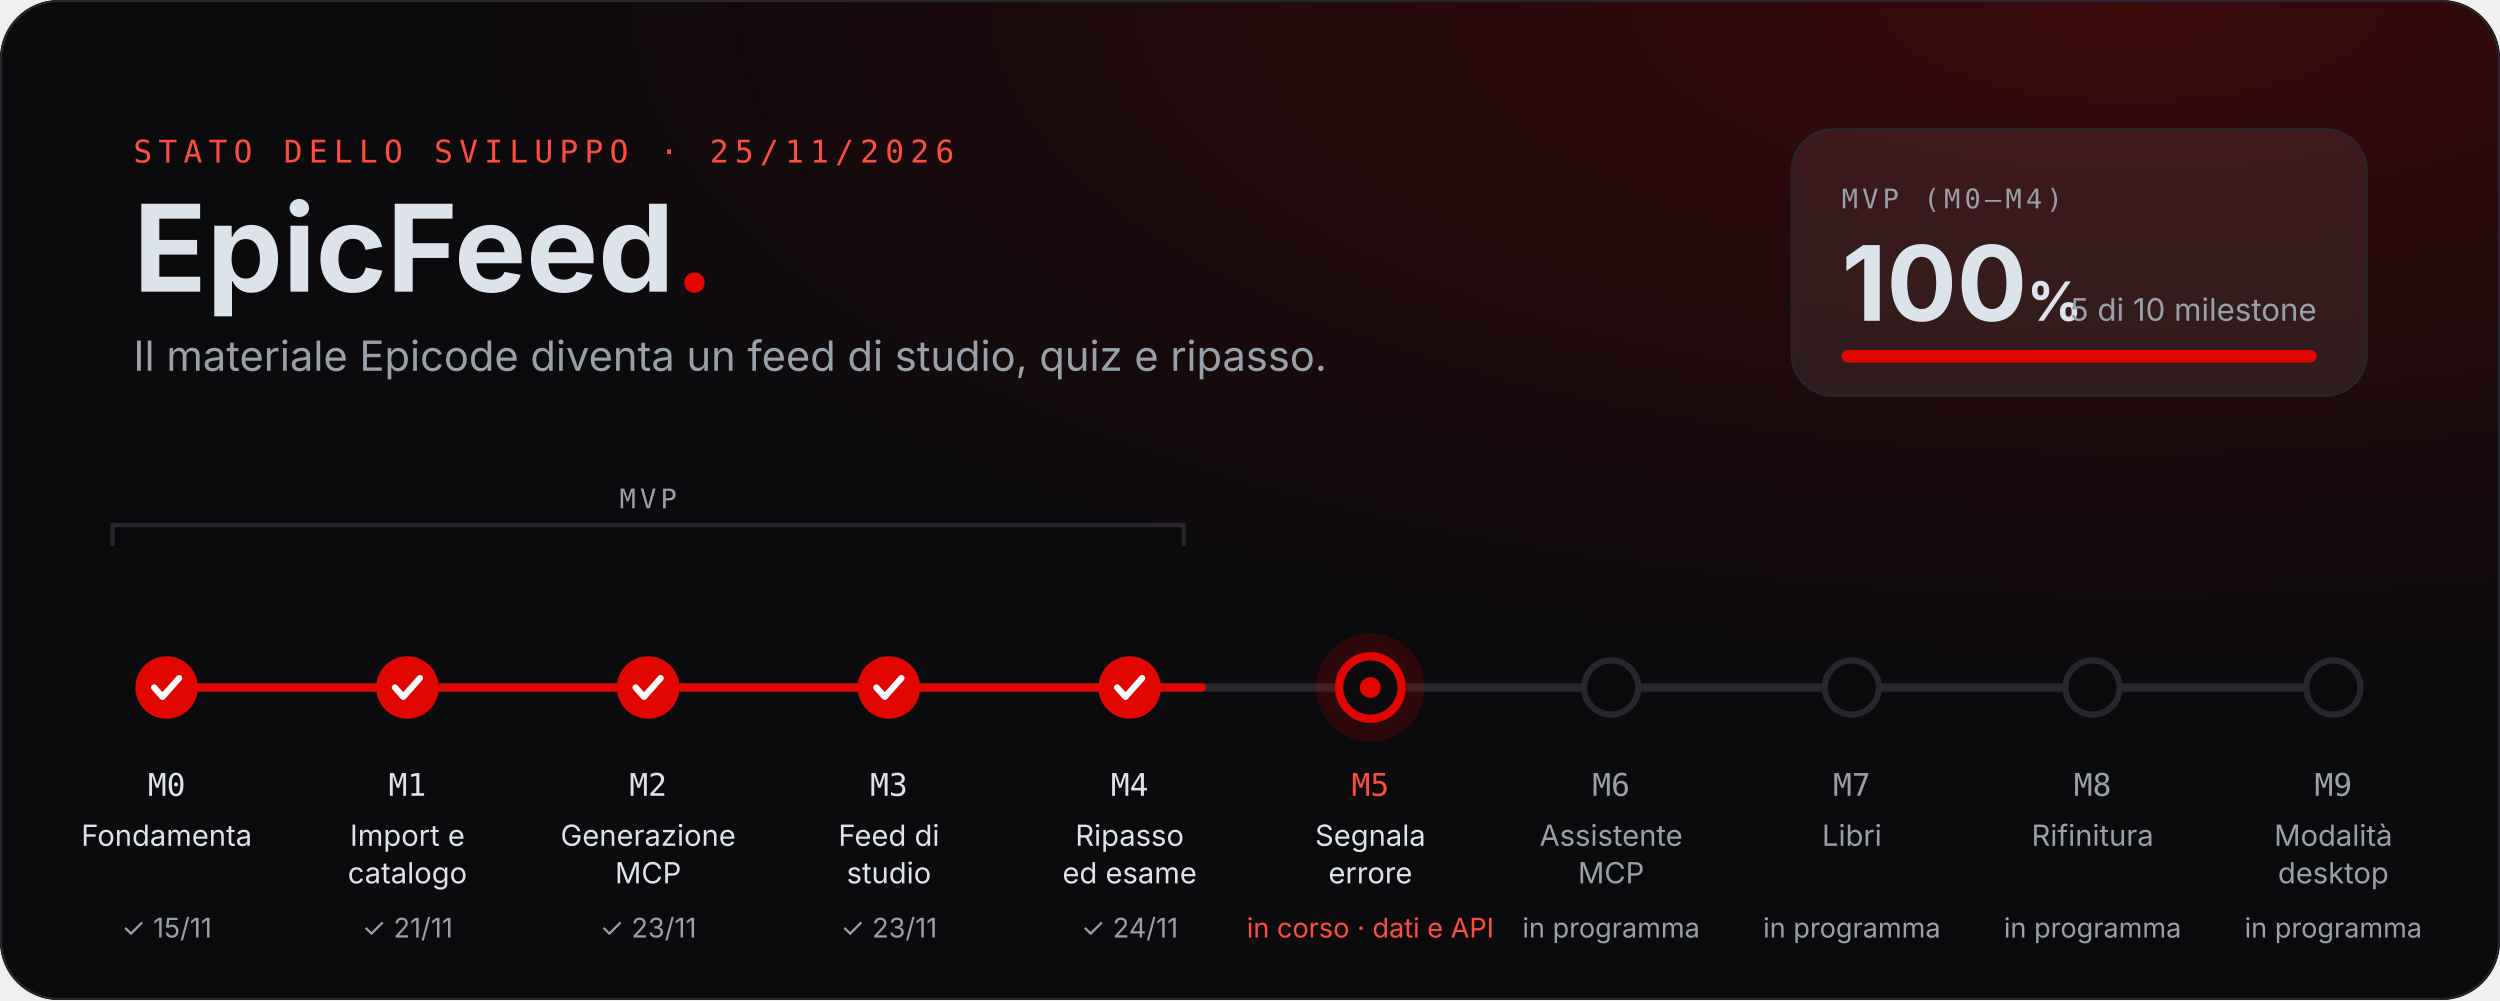
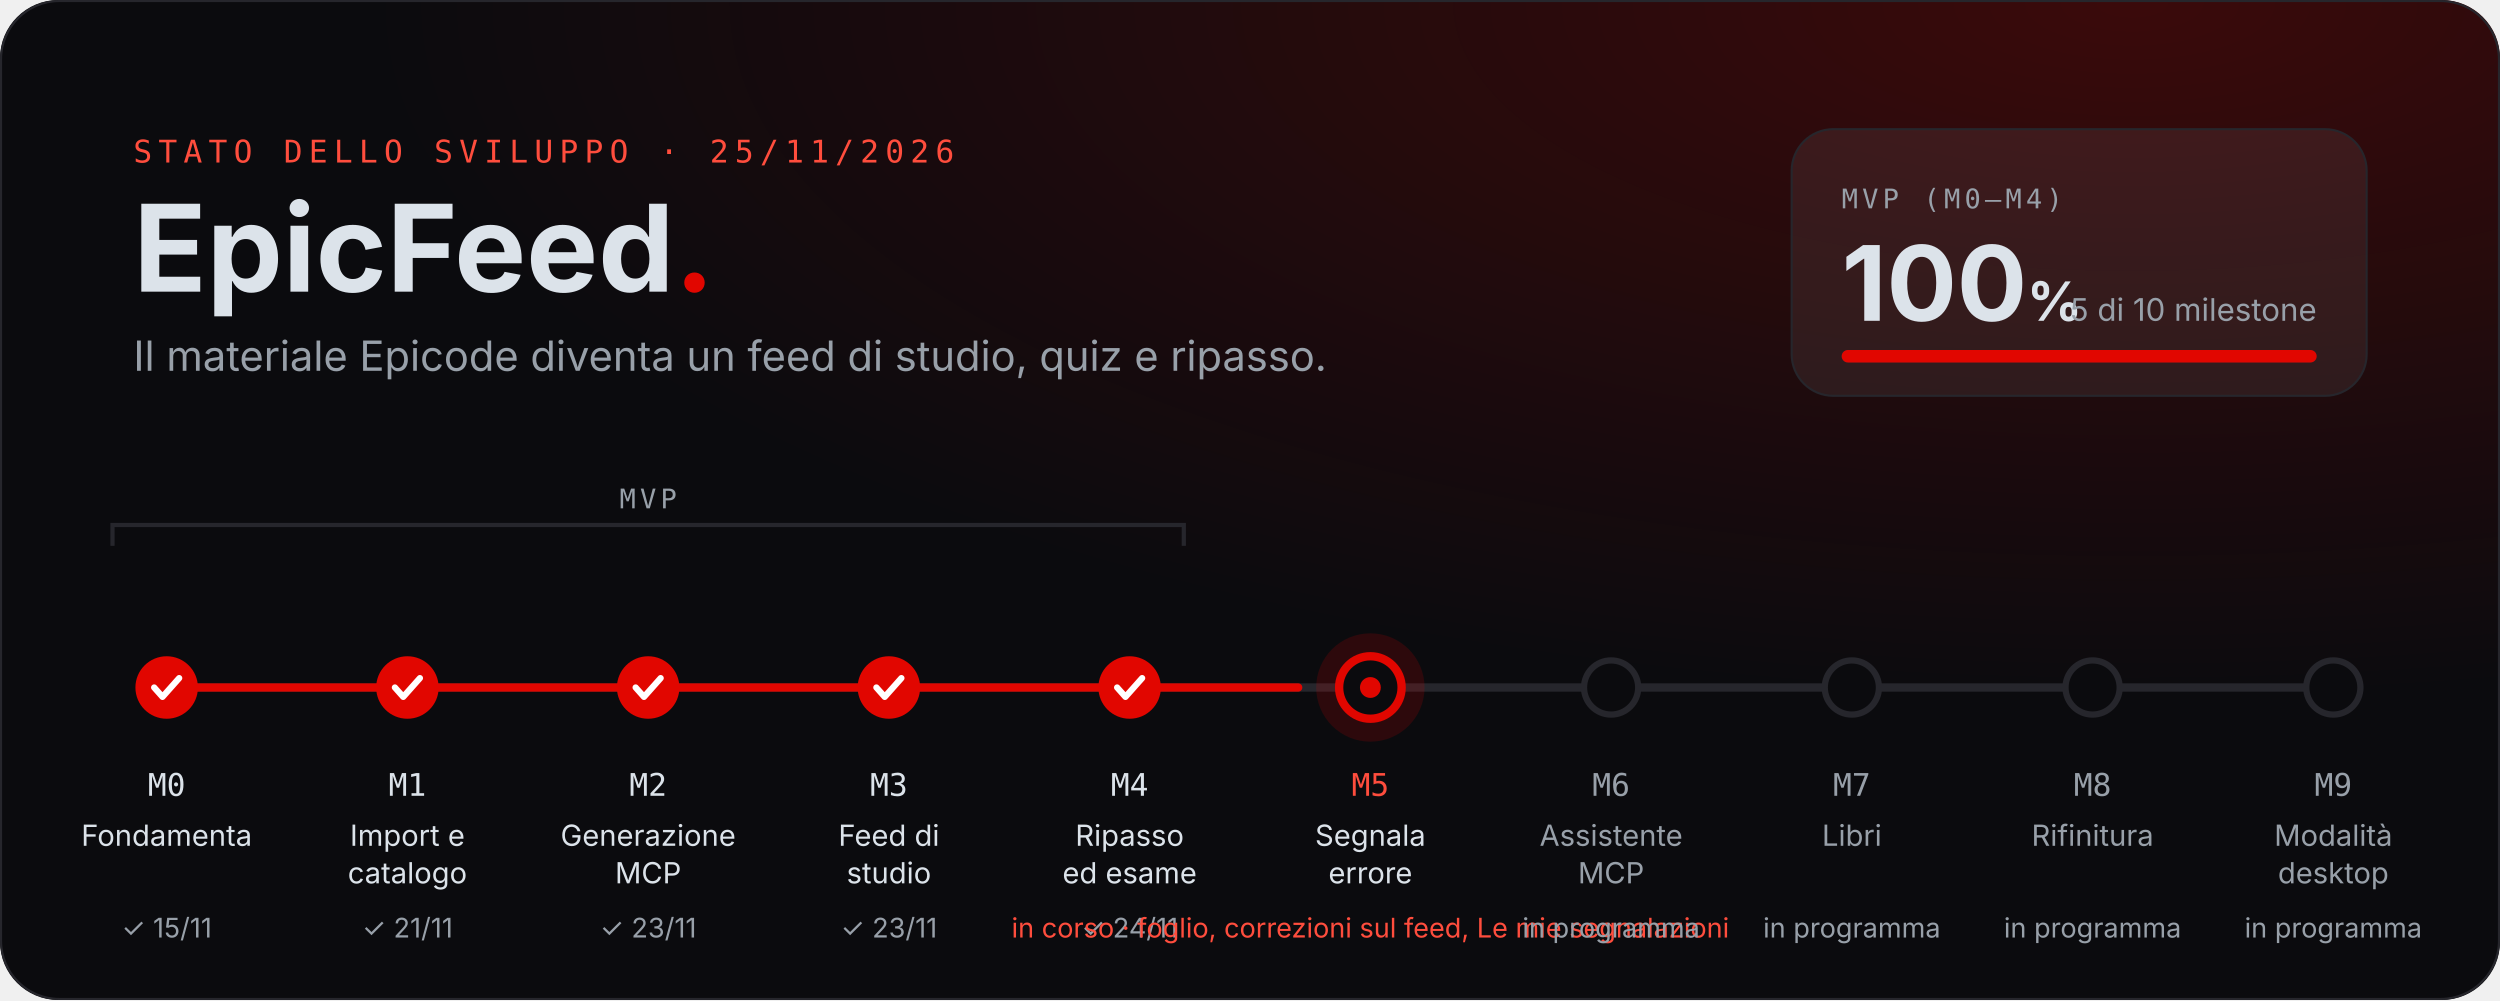
<svg xmlns="http://www.w3.org/2000/svg" width="1200" height="480" viewBox="0 0 1200 480" role="img" aria-label="Stato dello sviluppo di EpicFeed: MVP al 100%">
  <defs>
    <radialGradient id="glow" cx="85%" cy="0%" r="70%">
      <stop offset="0" stop-color="#E10600" stop-opacity="0.22" />
      <stop offset="1" stop-color="#E10600" stop-opacity="0" />
    </radialGradient>
  </defs>
  <rect width="1200" height="480" rx="28" fill="#0B0B0E" />
  <rect width="1200" height="480" rx="28" fill="url(#glow)" />
  <rect x="0.5" y="0.5" width="1199" height="479" rx="28" fill="none" stroke="#26262C" />
  <text x="64" y="78" font-family="'JetBrains Mono', ui-monospace, Consolas, Menlo, monospace" font-size="15" letter-spacing="3" fill="#FF4D3D">STATO DELLO SVILUPPO · 25/11/2026</text>
  <text x="64" y="140" font-family="'Space Grotesk', Inter, 'Segoe UI', system-ui, sans-serif" font-size="58" font-weight="700" fill="#DCE3EA">EpicFeed<tspan fill="#E10600">.</tspan>
  </text>
  <text x="64" y="178" font-family="Inter, 'Segoe UI', system-ui, -apple-system, sans-serif" font-size="20" fill="#98A0A9">Il materiale Epicode diventa un feed di studio, quiz e ripasso.</text>
  <g transform="translate(860,62)">
    <rect width="276" height="128" rx="20" fill="#FFFFFF" fill-opacity="0.07" stroke="#26262C" />
    <text x="24" y="38" font-family="'JetBrains Mono', ui-monospace, Consolas, Menlo, monospace" font-size="13" letter-spacing="2" fill="#98A0A9">MVP (M0–M4)</text>
    <text x="24" y="92" font-family="'Space Grotesk', Inter, 'Segoe UI', system-ui, sans-serif" font-size="50" font-weight="700" fill="#DCE3EA">100<tspan font-size="26">%</tspan>
    </text>
    <text x="252" y="92" text-anchor="end" font-family="Inter, 'Segoe UI', system-ui, -apple-system, sans-serif" font-size="15" fill="#98A0A9">5 di 10 milestone</text>
    <rect x="24" y="106" width="228" height="6" rx="3" fill="#26262C" />
    <rect x="24" y="106" width="228" height="6" rx="3" fill="#E10600" />
  </g>
  <path d="M54 262 v-10 h514.222 v10" fill="none" stroke="#26262C" stroke-width="2" />
  <text x="311.111" y="244" text-anchor="middle" font-family="'JetBrains Mono', ui-monospace, Consolas, Menlo, monospace" font-size="13" letter-spacing="2" fill="#98A0A9">MVP</text>
  <line x1="80" y1="330" x2="1120" y2="330" stroke="#26262C" stroke-width="4" stroke-linecap="round" />
-   <line x1="80" y1="330" x2="576.889" y2="330" stroke="#E10600" stroke-width="4" stroke-linecap="round" />
+   <line x1="80" y1="330" x2="623.111" y2="330" stroke="#E10600" stroke-width="4" stroke-linecap="round" />
  <circle cx="80" cy="330" r="15" fill="#E10600" />
  <path d="M74 330 l4 4.5 l8 -9" fill="none" stroke="#FFFFFF" stroke-width="3" stroke-linecap="round" stroke-linejoin="round" />
  <text x="80" y="382" text-anchor="middle" font-family="'JetBrains Mono', ui-monospace, Consolas, Menlo, monospace" font-size="15" font-weight="500" fill="#DCE3EA">M0</text>
  <text x="80" y="406" text-anchor="middle" font-family="Inter, 'Segoe UI', system-ui, -apple-system, sans-serif" font-size="14" fill="#DCE3EA">Fondamenta</text>
  <text x="80" y="450" text-anchor="middle" font-family="Inter, 'Segoe UI', system-ui, -apple-system, sans-serif" font-size="13" fill="#98A0A9">✓ 15/11</text>
  <circle cx="195.556" cy="330" r="15" fill="#E10600" />
  <path d="M189.556 330 l4 4.5 l8 -9" fill="none" stroke="#FFFFFF" stroke-width="3" stroke-linecap="round" stroke-linejoin="round" />
  <text x="195.556" y="382" text-anchor="middle" font-family="'JetBrains Mono', ui-monospace, Consolas, Menlo, monospace" font-size="15" font-weight="500" fill="#DCE3EA">M1</text>
  <text x="195.556" y="406" text-anchor="middle" font-family="Inter, 'Segoe UI', system-ui, -apple-system, sans-serif" font-size="14" fill="#DCE3EA">Import e</text>
  <text x="195.556" y="424" text-anchor="middle" font-family="Inter, 'Segoe UI', system-ui, -apple-system, sans-serif" font-size="14" fill="#DCE3EA">catalogo</text>
  <text x="195.556" y="450" text-anchor="middle" font-family="Inter, 'Segoe UI', system-ui, -apple-system, sans-serif" font-size="13" fill="#98A0A9">✓ 21/11</text>
  <circle cx="311.111" cy="330" r="15" fill="#E10600" />
  <path d="M305.111 330 l4 4.5 l8 -9" fill="none" stroke="#FFFFFF" stroke-width="3" stroke-linecap="round" stroke-linejoin="round" />
  <text x="311.111" y="382" text-anchor="middle" font-family="'JetBrains Mono', ui-monospace, Consolas, Menlo, monospace" font-size="15" font-weight="500" fill="#DCE3EA">M2</text>
  <text x="311.111" y="406" text-anchor="middle" font-family="Inter, 'Segoe UI', system-ui, -apple-system, sans-serif" font-size="14" fill="#DCE3EA">Generazione</text>
  <text x="311.111" y="424" text-anchor="middle" font-family="Inter, 'Segoe UI', system-ui, -apple-system, sans-serif" font-size="14" fill="#DCE3EA">MCP</text>
  <text x="311.111" y="450" text-anchor="middle" font-family="Inter, 'Segoe UI', system-ui, -apple-system, sans-serif" font-size="13" fill="#98A0A9">✓ 23/11</text>
  <circle cx="426.667" cy="330" r="15" fill="#E10600" />
  <path d="M420.667 330 l4 4.5 l8 -9" fill="none" stroke="#FFFFFF" stroke-width="3" stroke-linecap="round" stroke-linejoin="round" />
  <text x="426.667" y="382" text-anchor="middle" font-family="'JetBrains Mono', ui-monospace, Consolas, Menlo, monospace" font-size="15" font-weight="500" fill="#DCE3EA">M3</text>
  <text x="426.667" y="406" text-anchor="middle" font-family="Inter, 'Segoe UI', system-ui, -apple-system, sans-serif" font-size="14" fill="#DCE3EA">Feed di</text>
  <text x="426.667" y="424" text-anchor="middle" font-family="Inter, 'Segoe UI', system-ui, -apple-system, sans-serif" font-size="14" fill="#DCE3EA">studio</text>
  <text x="426.667" y="450" text-anchor="middle" font-family="Inter, 'Segoe UI', system-ui, -apple-system, sans-serif" font-size="13" fill="#98A0A9">✓ 23/11</text>
  <circle cx="542.222" cy="330" r="15" fill="#E10600" />
  <path d="M536.222 330 l4 4.5 l8 -9" fill="none" stroke="#FFFFFF" stroke-width="3" stroke-linecap="round" stroke-linejoin="round" />
  <text x="542.222" y="382" text-anchor="middle" font-family="'JetBrains Mono', ui-monospace, Consolas, Menlo, monospace" font-size="15" font-weight="500" fill="#DCE3EA">M4</text>
  <text x="542.222" y="406" text-anchor="middle" font-family="Inter, 'Segoe UI', system-ui, -apple-system, sans-serif" font-size="14" fill="#DCE3EA">Ripasso</text>
  <text x="542.222" y="424" text-anchor="middle" font-family="Inter, 'Segoe UI', system-ui, -apple-system, sans-serif" font-size="14" fill="#DCE3EA">ed esame</text>
  <text x="542.222" y="450" text-anchor="middle" font-family="Inter, 'Segoe UI', system-ui, -apple-system, sans-serif" font-size="13" fill="#98A0A9">✓ 24/11</text>
  <circle cx="657.778" cy="330" r="26" fill="#E10600" fill-opacity="0.16" />
  <circle cx="657.778" cy="330" r="15" fill="#0B0B0E" stroke="#E10600" stroke-width="4" />
  <circle cx="657.778" cy="330" r="5" fill="#E10600" />
  <text x="657.778" y="382" text-anchor="middle" font-family="'JetBrains Mono', ui-monospace, Consolas, Menlo, monospace" font-size="15" font-weight="500" fill="#FF4D3D">M5</text>
  <text x="657.778" y="406" text-anchor="middle" font-family="Inter, 'Segoe UI', system-ui, -apple-system, sans-serif" font-size="14" fill="#DCE3EA">Segnala</text>
  <text x="657.778" y="424" text-anchor="middle" font-family="Inter, 'Segoe UI', system-ui, -apple-system, sans-serif" font-size="14" fill="#DCE3EA">errore</text>
-   <text x="657.778" y="450" text-anchor="middle" font-family="Inter, 'Segoe UI', system-ui, -apple-system, sans-serif" font-size="13" fill="#FF4D3D">in corso · dati e API</text>
+   <text x="657.778" y="450" text-anchor="middle" font-family="Inter, 'Segoe UI', system-ui, -apple-system, sans-serif" font-size="13" fill="#FF4D3D">in corso · foglio, correzioni sul feed, Le mie segnalazioni</text>
  <circle cx="773.333" cy="330" r="13" fill="#0B0B0E" stroke="#26262C" stroke-width="3" />
  <text x="773.333" y="382" text-anchor="middle" font-family="'JetBrains Mono', ui-monospace, Consolas, Menlo, monospace" font-size="15" font-weight="500" fill="#98A0A9">M6</text>
  <text x="773.333" y="406" text-anchor="middle" font-family="Inter, 'Segoe UI', system-ui, -apple-system, sans-serif" font-size="14" fill="#98A0A9">Assistente</text>
  <text x="773.333" y="424" text-anchor="middle" font-family="Inter, 'Segoe UI', system-ui, -apple-system, sans-serif" font-size="14" fill="#98A0A9">MCP</text>
  <text x="773.333" y="450" text-anchor="middle" font-family="Inter, 'Segoe UI', system-ui, -apple-system, sans-serif" font-size="13" fill="#98A0A9">in programma</text>
  <circle cx="888.889" cy="330" r="13" fill="#0B0B0E" stroke="#26262C" stroke-width="3" />
  <text x="888.889" y="382" text-anchor="middle" font-family="'JetBrains Mono', ui-monospace, Consolas, Menlo, monospace" font-size="15" font-weight="500" fill="#98A0A9">M7</text>
  <text x="888.889" y="406" text-anchor="middle" font-family="Inter, 'Segoe UI', system-ui, -apple-system, sans-serif" font-size="14" fill="#98A0A9">Libri</text>
  <text x="888.889" y="450" text-anchor="middle" font-family="Inter, 'Segoe UI', system-ui, -apple-system, sans-serif" font-size="13" fill="#98A0A9">in programma</text>
  <circle cx="1004.444" cy="330" r="13" fill="#0B0B0E" stroke="#26262C" stroke-width="3" />
  <text x="1004.444" y="382" text-anchor="middle" font-family="'JetBrains Mono', ui-monospace, Consolas, Menlo, monospace" font-size="15" font-weight="500" fill="#98A0A9">M8</text>
  <text x="1004.444" y="406" text-anchor="middle" font-family="Inter, 'Segoe UI', system-ui, -apple-system, sans-serif" font-size="14" fill="#98A0A9">Rifinitura</text>
  <text x="1004.444" y="450" text-anchor="middle" font-family="Inter, 'Segoe UI', system-ui, -apple-system, sans-serif" font-size="13" fill="#98A0A9">in programma</text>
  <circle cx="1120" cy="330" r="13" fill="#0B0B0E" stroke="#26262C" stroke-width="3" />
  <text x="1120" y="382" text-anchor="middle" font-family="'JetBrains Mono', ui-monospace, Consolas, Menlo, monospace" font-size="15" font-weight="500" fill="#98A0A9">M9</text>
  <text x="1120" y="406" text-anchor="middle" font-family="Inter, 'Segoe UI', system-ui, -apple-system, sans-serif" font-size="14" fill="#98A0A9">Modalità</text>
  <text x="1120" y="424" text-anchor="middle" font-family="Inter, 'Segoe UI', system-ui, -apple-system, sans-serif" font-size="14" fill="#98A0A9">desktop</text>
  <text x="1120" y="450" text-anchor="middle" font-family="Inter, 'Segoe UI', system-ui, -apple-system, sans-serif" font-size="13" fill="#98A0A9">in programma</text>
</svg>
